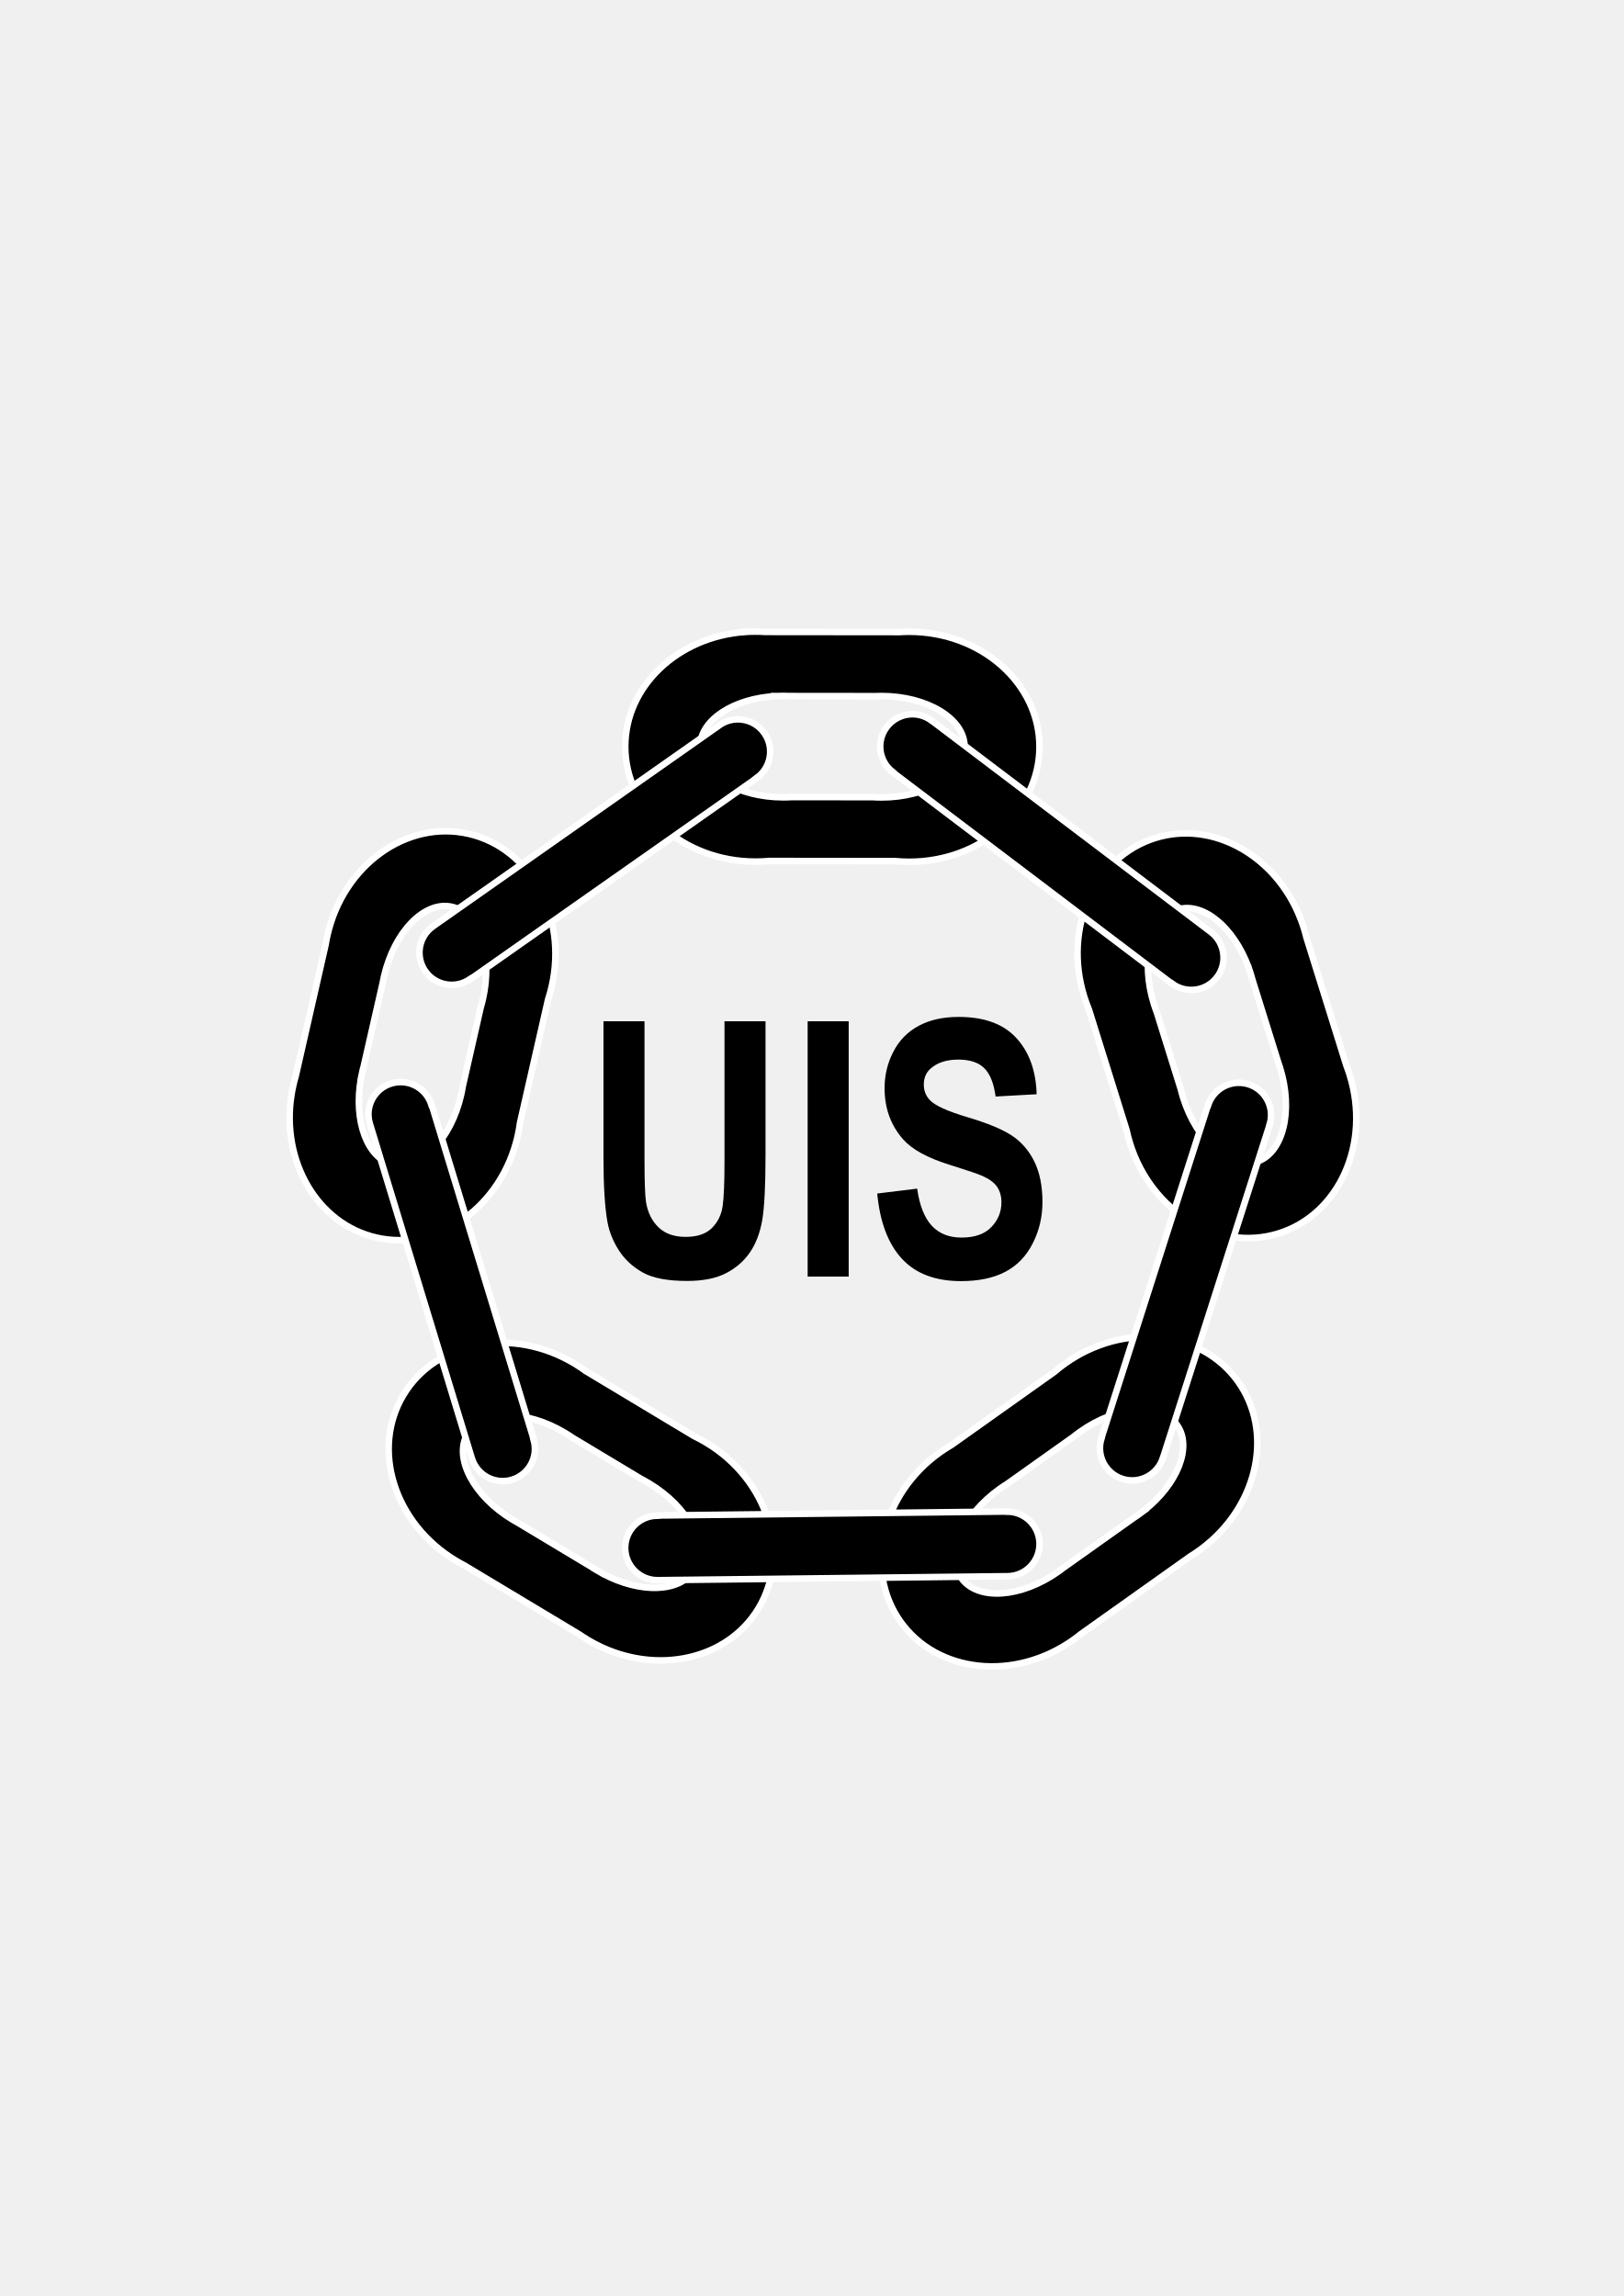
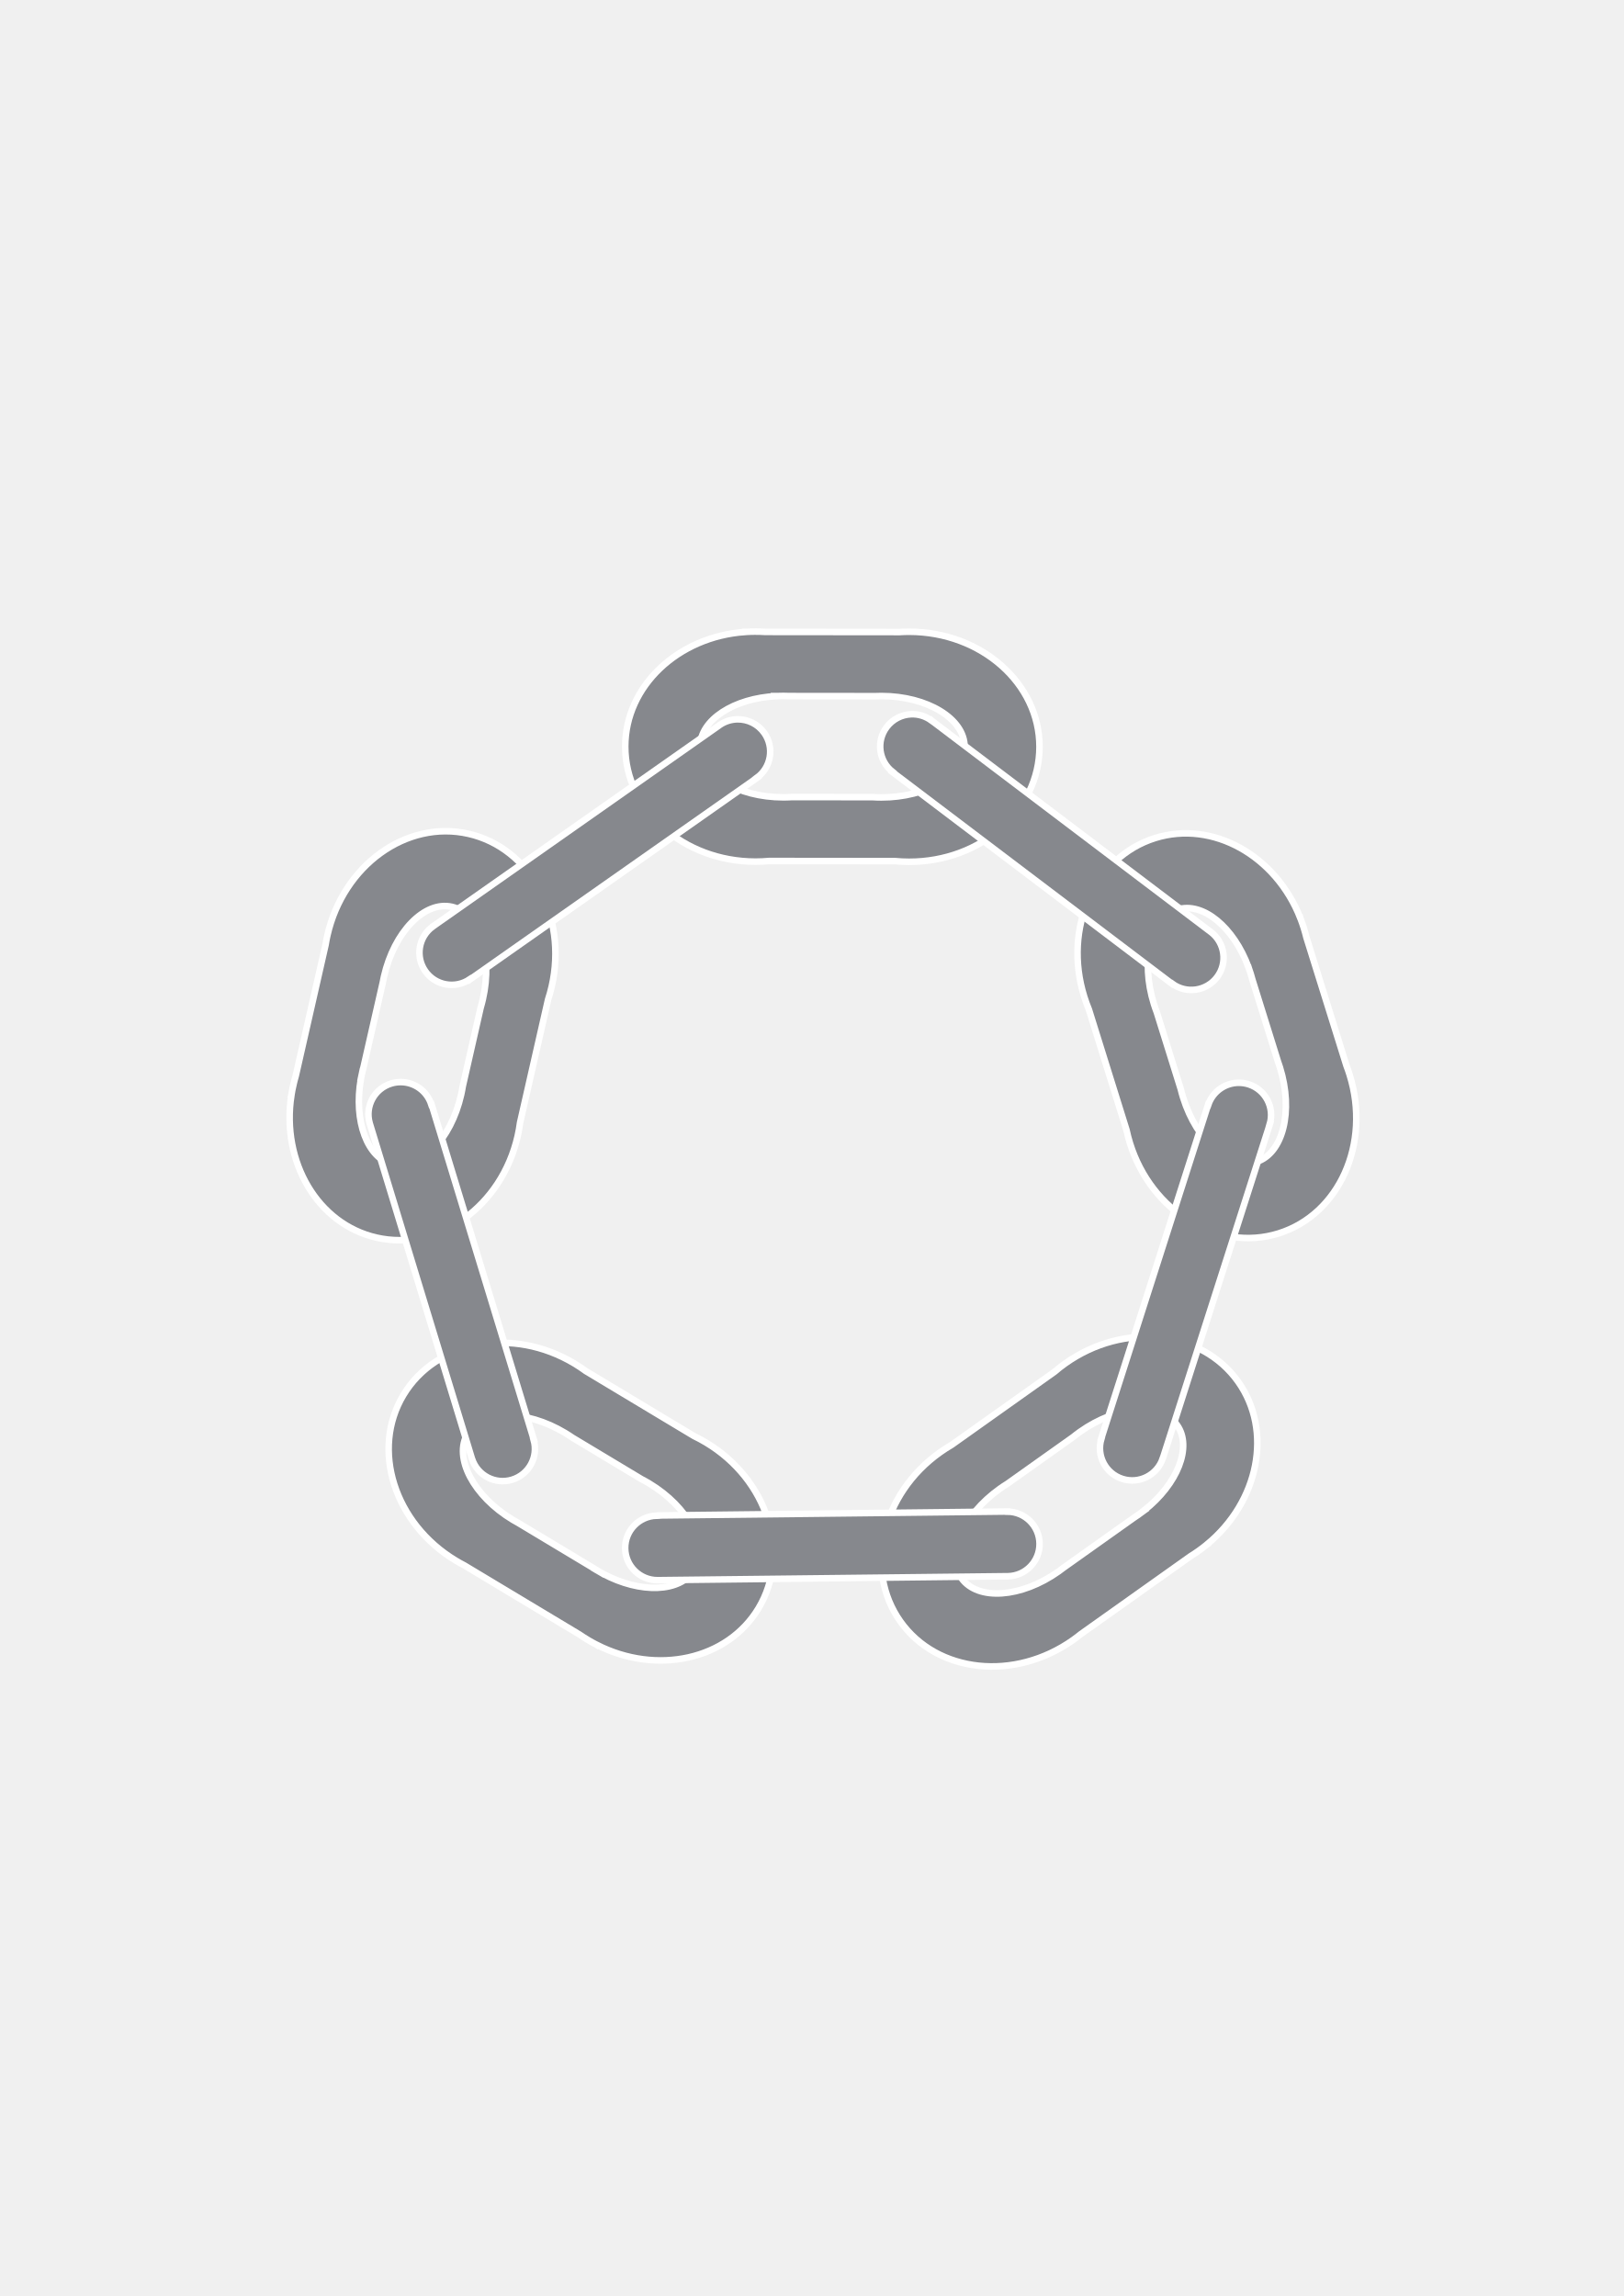
<svg xmlns="http://www.w3.org/2000/svg" version="1.1" id="svg3097" height="1052.362" width="744.094">
  <defs id="defs3099" />
-   <g id="layer1">
-     <g id="g3956" transform="translate(1432.752,415.7479)">
-       <path style="fill:#000000;fill-opacity:1;fill-rule:nonzero;stroke:#ffffff;stroke-width:3;stroke-miterlimit:4;stroke-dasharray:none" d="m -1163.476,335.824 c 1.276,0.766 2.564,1.486 3.866,2.158 l 0.346,0.208 0.015,-0.024 c 27.455,13.958 59.86,6.942 74.111,-16.786 14.989,-24.958 4.22,-58.958 -24.054,-75.939 -1.822,-1.094 -3.671,-2.089 -5.542,-2.99 l -49.556,-29.763 c -1.675,-1.229 -3.429,-2.398 -5.251,-3.493 -28.273,-16.981 -63.347,-10.514 -78.337,14.444 -14.989,24.958 -4.22,58.958 24.054,75.939 1.276,0.766 2.564,1.486 3.866,2.158 l 52.762,31.688 c 1.204,0.834 2.445,1.632 3.721,2.399 z m 4.262,-31.823 c -0.815,-0.489 -1.607,-0.993 -2.385,-1.509 l -33.682,-20.23 c -0.822,-0.444 -1.638,-0.907 -2.453,-1.396 -18.049,-10.84 -27.329,-28.551 -20.72,-39.554 6.609,-11.003 26.603,-11.133 44.652,-0.293 1.163,0.699 2.292,1.431 3.38,2.183 l 31.633,18.999 c 1.175,0.608 2.344,1.255 3.507,1.953 18.049,10.84 27.329,28.551 20.72,39.554 -6.283,10.461 -24.663,11.094 -41.969,1.816 l -0.01,0.011 -0.217,-0.13 c -0.821,-0.444 -1.646,-0.912 -2.461,-1.401 z" id="path3797-5-1-7-1" />
-       <path style="fill:#000000;fill-opacity:1;fill-rule:nonzero;stroke:#ffffff;stroke-width:3;stroke-miterlimit:4;stroke-dasharray:none" d="m -883.504,295.103 c 1.214,-0.862 2.389,-1.754 3.526,-2.677 l 0.329,-0.233 -0.015,-0.024 c 23.789,-19.562 30.347,-52.063 14.317,-74.627 -16.86,-23.734 -52.327,-27.491 -79.214,-8.391 -1.733,1.231 -3.385,2.526 -4.96,3.88 l -47.126,33.477 c -1.797,1.042 -3.571,2.18 -5.304,3.412 -26.887,19.1 -35.016,53.826 -18.156,77.56 16.86,23.734 52.327,27.491 79.214,8.391 1.214,-0.862 2.389,-1.754 3.526,-2.677 l 50.175,-35.644 c 1.246,-0.769 2.475,-1.586 3.689,-2.448 z m -27.449,-16.656 c -0.775,0.55 -1.554,1.074 -2.339,1.581 l -32.031,22.754 c -0.737,0.574 -1.488,1.137 -2.263,1.688 -17.164,12.193 -37.109,13.598 -44.543,3.135 -7.433,-10.464 0.46,-28.834 17.624,-41.028 1.106,-0.786 2.229,-1.526 3.355,-2.222 l 30.082,-21.37 c 1.028,-0.833 2.089,-1.645 3.195,-2.431 17.164,-12.193 37.109,-13.598 44.543,-3.135 7.067,9.948 0.282,27.042 -15.153,39.18 l 0.011,0.01 -0.206,0.147 c -0.736,0.574 -1.495,1.143 -2.27,1.693 z" id="path3797-7-62-8-7-7" />
-       <path style="fill:#000000;fill-opacity:1;fill-rule:nonzero;stroke:#ffffff;stroke-width:3;stroke-miterlimit:4;stroke-dasharray:none" d="m -1298.323,81.596 c -0.33,1.452 -0.616,2.899 -0.844,4.346 l -0.094,0.392 0.028,0.006 c -4.699,30.439 12.073,59.039 39.062,65.179 28.388,6.458 57.333,-14.379 64.649,-46.538 0.471,-2.073 0.84,-4.139 1.112,-6.198 l 12.822,-56.366 c 0.645,-1.974 1.209,-4.006 1.681,-6.079 7.316,-32.159 -9.768,-63.467 -38.156,-69.924 -28.388,-6.458 -57.334,14.379 -64.649,46.538 -0.33,1.452 -0.616,2.899 -0.844,4.346 l -13.652,60.014 c -0.416,1.404 -0.788,2.832 -1.119,4.284 z m 31.565,-5.876 c 0.211,-0.927 0.443,-1.836 0.69,-2.737 l 8.715,-38.312 c 0.167,-0.919 0.351,-1.839 0.562,-2.766 4.67,-20.53 18.604,-34.87 31.119,-32.023 12.516,2.847 18.874,21.803 14.204,42.333 -0.301,1.323 -0.645,2.624 -1.02,3.893 l -8.185,35.981 c -0.21,1.306 -0.462,2.618 -0.762,3.942 -4.67,20.53 -18.604,34.87 -31.119,32.023 -11.899,-2.707 -18.233,-19.973 -14.815,-39.309 l -0.013,-0.006 0.052,-0.247 c 0.167,-0.919 0.353,-1.849 0.564,-2.775 z" id="path3797-57-1-9-4" />
-       <path style="fill:#000000;fill-opacity:1;stroke:#ffffff;stroke-width:3;stroke-miterlimit:4;stroke-dasharray:none" d="m -1249.043,80.228 c -1.454,-0.008 -2.954,0.192 -4.419,0.638 -7.738,2.359 -12.1,10.484 -9.865,18.229 l 0,0.032 c 0.02,0.063 0.04,0.125 0.059,0.189 0.017,0.054 0.042,0.103 0.059,0.157 l 46.683,153.189 c 0.023,0.077 0.066,0.144 0.089,0.22 2.472,7.667 10.626,11.944 18.359,9.586 7.729,-2.356 12.111,-10.46 9.896,-18.198 l 0.094,-0.029 -46.891,-153.787 -0.126,0.029 c -2.003,-6.217 -7.713,-10.221 -13.94,-10.256 z" id="rect3820-7-1-3-0" />
-       <path style="fill:#000000;fill-opacity:1;fill-rule:nonzero;stroke:#ffffff;stroke-width:3;stroke-miterlimit:4;stroke-dasharray:none" d="m -1086.452,-126.26 c -1.489,-0.001 -2.964,0.043 -4.425,0.136 l -0.403,-3.5e-4 0,0.029 c -30.725,2.138 -54.916,24.812 -54.944,52.491 -0.033,29.113 26.684,52.743 59.665,52.777 2.126,0.002 4.223,-0.095 6.291,-0.284 l 57.806,0.06 c 2.068,0.193 4.174,0.295 6.3,0.297 32.981,0.034 59.743,-23.541 59.773,-52.654 0.033,-29.113 -26.684,-52.743 -59.665,-52.777 -1.489,-0.002 -2.964,0.043 -4.425,0.136 l -61.547,-0.063 c -1.462,-0.096 -2.936,-0.144 -4.425,-0.145 z m 12.701,29.488 c 0.95,9e-4 1.889,0.026 2.822,0.068 l 39.291,0.04 c 0.933,-0.041 1.871,-0.064 2.822,-0.063 21.054,0.021 38.117,10.444 38.104,23.28 -0.014,12.835 -17.098,23.223 -38.152,23.202 -1.357,-0.001 -2.702,-0.05 -4.022,-0.135 l -36.9,-0.037 c -1.321,0.083 -2.656,0.128 -4.013,0.127 -21.055,-0.022 -38.117,-10.444 -38.104,-23.28 0.014,-12.203 15.453,-22.193 35.067,-23.13 l -0.01,-0.014 0.253,1.2e-4 c 0.933,-0.041 1.881,-0.064 2.831,-0.063 z" id="path3797-7-6-6-1-9" />
-       <path style="fill:#000000;fill-opacity:1;stroke:#ffffff;stroke-width:3;stroke-miterlimit:4;stroke-dasharray:none" d="m -1094.841,-86.046 c -2.777,0.05 -5.581,0.885 -8.042,2.559 l -0.062,0.061 c -0.038,0.026 -0.088,0.034 -0.126,0.06 -0.036,0.026 -0.059,0.066 -0.095,0.092 l -131.086,92.067 -0.19,0.122 -0.01,0.031 c -6.511,4.736 -8.036,13.834 -3.391,20.448 4.645,6.614 13.716,8.22 20.381,3.702 l 0.06,0.095 131.56,-92.403 -0.062,-0.063 c 6.544,-4.728 8.077,-13.852 3.423,-20.479 -2.933,-4.177 -7.624,-6.379 -12.37,-6.293 z" id="rect3820-8-3-5-9-4" />
-       <path style="fill:#000000;fill-opacity:1;fill-rule:nonzero;stroke:#ffffff;stroke-width:3;stroke-miterlimit:4;stroke-dasharray:none" d="m -835.241,9.661 c -0.444,-1.421 -0.927,-2.815 -1.453,-4.182 l -0.12,-0.385 -0.027,0.008 c -11.225,-28.681 -40.094,-44.988 -66.515,-36.742 -27.791,8.674 -42.355,41.23 -32.528,72.713 0.633,2.029 1.353,4.001 2.151,5.918 l 17.223,55.181 c 0.434,2.031 0.966,4.071 1.6,6.1 9.826,31.483 40.323,49.974 68.115,41.3 27.791,-8.674 42.355,-41.23 32.528,-72.713 -0.444,-1.421 -0.927,-2.815 -1.453,-4.182 l -18.338,-58.752 c -0.345,-1.423 -0.741,-2.844 -1.184,-4.266 z m -24.343,20.935 c 0.283,0.908 0.54,1.81 0.778,2.713 l 11.706,37.506 c 0.318,0.878 0.621,1.767 0.903,2.674 6.273,20.098 1.428,39.497 -10.825,43.321 -12.252,3.824 -27.272,-9.374 -33.545,-29.472 -0.405,-1.295 -0.76,-2.593 -1.073,-3.878 l -10.994,-35.224 c -0.474,-1.235 -0.917,-2.496 -1.321,-3.791 -6.273,-20.098 -1.428,-39.497 10.825,-43.321 11.649,-3.636 25.798,8.113 32.555,26.55 l 0.012,3.7e-4 0.076,0.242 c 0.318,0.878 0.623,1.776 0.906,2.683 z" id="path3797-7-5-8-8" />
-       <path style="fill:#000000;fill-opacity:1;stroke:#ffffff;stroke-width:3;stroke-miterlimit:4;stroke-dasharray:none" d="m -1015.219,-88.371 c -4.256,0.178 -8.408,2.211 -11.181,5.873 -4.88,6.444 -3.653,15.56 2.686,20.526 l -0.063,0.092 128.158,97.067 0.064,-0.061 c 6.499,4.77 15.648,3.451 20.533,-2.999 4.884,-6.449 3.668,-15.625 -2.685,-20.589 l -0.185,-0.129 -127.788,-96.779 -0.184,-0.16 -0.032,0.031 c -2.805,-2.052 -6.087,-3.008 -9.32,-2.873 z" id="rect3820-8-31-6-8" />
-       <path style="fill:#000000;fill-opacity:1;stroke:#ffffff;stroke-width:3;stroke-miterlimit:4;stroke-dasharray:none" d="m -1131.839,278.866 0.01,0.094 c -8.063,0.208 -14.517,6.853 -14.426,14.945 0.092,8.093 6.694,14.59 14.76,14.615 0.072,5e-4 0.146,0 0.219,0 l 160.302,-1.814 c 0.074,-4e-4 0.145,0 0.219,0 8.062,-0.21 14.486,-6.854 14.394,-14.945 -0.091,-8.091 -6.665,-14.62 -14.729,-14.647 l -0.01,-0.062 -160.74,1.819 z" id="rect3820-1-7-5-2" />
-       <path style="fill:#000000;fill-opacity:1;stroke:#ffffff;stroke-width:3;stroke-miterlimit:4;stroke-dasharray:none" d="m -864.913,80.545 c -6.226,-0.051 -12.023,3.875 -14.112,10.062 l -0.094,-0.031 -48.982,153.124 0.061,0.031 c -2.34,7.714 1.939,15.898 9.644,18.364 7.7,2.465 15.912,-1.731 18.49,-9.363 l 0.031,1e-4 c 0.032,-0.071 0.031,-0.148 0.063,-0.219 l 48.951,-152.905 -0.031,-9e-5 c 2.341,-7.714 -1.907,-15.898 -9.612,-18.364 -1.458,-0.467 -2.955,-0.687 -4.409,-0.699 z" id="rect3820-8-8-4-0-4" />
-     </g>
-     <g id="text3952" style="font-size:145.835px;font-style:normal;font-weight:normal;line-height:125%;letter-spacing:0px;word-spacing:0px;fill:#000000;fill-opacity:1;stroke:none;font-family:Sans" transform="scale(0.8920435,1.121022)">
-       <path id="path3081" style="font-weight:bold;-inkscape-font-specification:Sans Bold" d="m 310.027,417.562 21.078,0 0,56.539 c -3e-5,8.972 0.261,14.788 0.783,17.446 0.902,4.273 3.05,7.702 6.444,10.29 3.394,2.587 8.035,3.881 13.921,3.881 5.981,2e-5 10.491,-1.222 13.53,-3.667 3.038,-2.445 4.866,-5.447 5.483,-9.008 0.617,-3.56 0.926,-9.471 0.926,-17.731 l 0,-57.75 21.078,0 0,54.83 c -10e-5,12.533 -0.57,21.386 -1.709,26.561 -1.139,5.174 -3.24,9.542 -6.302,13.102 -3.062,3.56 -7.157,6.397 -12.283,8.509 -5.127,2.113 -11.821,3.169 -20.081,3.169 -9.969,0 -17.529,-1.151 -22.68,-3.454 -5.151,-2.302 -9.222,-5.293 -12.212,-8.972 -2.991,-3.679 -4.961,-7.536 -5.91,-11.571 -1.377,-5.981 -2.065,-14.811 -2.065,-26.489 z" />
-       <path id="path3083" style="font-weight:bold;-inkscape-font-specification:Sans Bold" d="m 414.917,521.953 0,-104.391 21.078,0 0,104.391 z" />
-       <path id="path3085" style="font-weight:bold;-inkscape-font-specification:Sans Bold" d="m 450.663,487.987 20.508,-1.994 c 1.234,6.883 3.738,11.939 7.512,15.167 3.774,3.228 8.865,4.842 15.274,4.842 6.788,2e-5 11.904,-1.436 15.345,-4.308 3.442,-2.872 5.163,-6.231 5.163,-10.076 -7e-5,-2.469 -0.724,-4.569 -2.172,-6.302 -1.448,-1.733 -3.976,-3.24 -7.584,-4.522 -2.469,-0.854 -8.094,-2.374 -16.876,-4.557 -11.298,-2.801 -19.226,-6.243 -23.784,-10.325 -6.409,-5.744 -9.613,-12.746 -9.613,-21.006 -1e-5,-5.317 1.507,-10.29 4.522,-14.918 3.014,-4.628 7.358,-8.153 13.031,-10.574 5.673,-2.421 12.521,-3.632 20.544,-3.632 13.102,10e-5 22.965,2.872 29.587,8.616 6.622,5.744 10.1,13.411 10.432,23 l -21.078,0.926 c -0.902,-5.364 -2.837,-9.221 -5.803,-11.571 -2.967,-2.35 -7.418,-3.525 -13.352,-3.525 -6.124,9e-5 -10.919,1.258 -14.384,3.774 -2.231,1.614 -3.347,3.774 -3.347,6.48 -3e-5,2.469 1.044,4.581 3.133,6.338 2.658,2.231 9.115,4.557 19.369,6.978 10.254,2.421 17.838,4.925 22.751,7.512 4.913,2.587 8.759,6.124 11.536,10.61 2.777,4.486 4.166,10.029 4.166,16.627 -9e-5,5.982 -1.662,11.583 -4.985,16.805 -3.323,5.222 -8.023,9.103 -14.099,11.643 -6.077,2.54 -13.648,3.81 -22.715,3.81 -13.197,-10e-6 -23.333,-3.05 -30.406,-9.15 -7.073,-6.1 -11.298,-14.989 -12.675,-26.668 z" />
-     </g>
+   <g transform="translate(1432.752,415.7479)" id="g3956">
+     <path id="path3797-5-1-7-1" d="m -1163.476,335.824 c 1.276,0.766 2.564,1.486 3.866,2.158 l 0.346,0.208 0.015,-0.024 c 27.455,13.958 59.86,6.942 74.111,-16.786 14.989,-24.958 4.22,-58.958 -24.054,-75.939 -1.822,-1.094 -3.671,-2.089 -5.542,-2.99 l -49.556,-29.763 c -1.675,-1.229 -3.429,-2.398 -5.251,-3.493 -28.273,-16.981 -63.347,-10.514 -78.337,14.444 -14.989,24.958 -4.22,58.958 24.054,75.939 1.276,0.766 2.564,1.486 3.866,2.158 l 52.762,31.688 c 1.204,0.834 2.445,1.632 3.721,2.399 z m 4.262,-31.823 c -0.815,-0.489 -1.607,-0.993 -2.385,-1.509 l -33.682,-20.23 c -0.822,-0.444 -1.638,-0.907 -2.453,-1.396 -18.049,-10.84 -27.329,-28.551 -20.72,-39.554 6.609,-11.003 26.603,-11.133 44.652,-0.293 1.163,0.699 2.292,1.431 3.38,2.183 l 31.633,18.999 c 1.175,0.608 2.344,1.255 3.507,1.953 18.049,10.84 27.329,28.551 20.72,39.554 -6.283,10.461 -24.663,11.094 -41.969,1.816 l -0.01,0.011 -0.217,-0.13 c -0.821,-0.444 -1.646,-0.912 -2.461,-1.401 z" style="fill:#86888d;fill-opacity:1;fill-rule:nonzero;stroke:#ffffff;stroke-width:3;stroke-miterlimit:4;stroke-dasharray:none" />
+     <path id="path3797-7-62-8-7-7" d="m -883.504,295.103 c 1.214,-0.862 2.389,-1.754 3.526,-2.677 l 0.329,-0.233 -0.015,-0.024 c 23.789,-19.562 30.347,-52.063 14.317,-74.627 -16.86,-23.734 -52.327,-27.491 -79.214,-8.391 -1.733,1.231 -3.385,2.526 -4.96,3.88 l -47.126,33.477 c -1.797,1.042 -3.571,2.18 -5.304,3.412 -26.887,19.1 -35.016,53.826 -18.156,77.56 16.86,23.734 52.327,27.491 79.214,8.391 1.214,-0.862 2.389,-1.754 3.526,-2.677 l 50.175,-35.644 c 1.246,-0.769 2.475,-1.586 3.689,-2.448 z m -27.449,-16.656 c -0.775,0.55 -1.554,1.074 -2.339,1.581 l -32.031,22.754 c -0.737,0.574 -1.488,1.137 -2.263,1.688 -17.164,12.193 -37.109,13.598 -44.543,3.135 -7.433,-10.464 0.46,-28.834 17.624,-41.028 1.106,-0.786 2.229,-1.526 3.355,-2.222 l 30.082,-21.37 c 1.028,-0.833 2.089,-1.645 3.195,-2.431 17.164,-12.193 37.109,-13.598 44.543,-3.135 7.067,9.948 0.282,27.042 -15.153,39.18 l 0.011,0.01 -0.206,0.147 c -0.736,0.574 -1.495,1.143 -2.27,1.693 z" style="fill:#86888d;fill-opacity:1;fill-rule:nonzero;stroke:#ffffff;stroke-width:3;stroke-miterlimit:4;stroke-dasharray:none" />
+     <path id="path3797-57-1-9-4" d="m -1298.323,81.596 c -0.33,1.452 -0.616,2.899 -0.844,4.346 l -0.094,0.392 0.028,0.006 c -4.699,30.439 12.073,59.039 39.062,65.179 28.388,6.458 57.333,-14.379 64.649,-46.538 0.471,-2.073 0.84,-4.139 1.112,-6.198 l 12.822,-56.366 c 0.645,-1.974 1.209,-4.006 1.681,-6.079 7.316,-32.159 -9.768,-63.467 -38.156,-69.924 -28.388,-6.458 -57.334,14.379 -64.649,46.538 -0.33,1.452 -0.616,2.899 -0.844,4.346 l -13.652,60.014 c -0.416,1.404 -0.788,2.832 -1.119,4.284 z m 31.565,-5.876 c 0.211,-0.927 0.443,-1.836 0.69,-2.737 l 8.715,-38.312 c 0.167,-0.919 0.351,-1.839 0.562,-2.766 4.67,-20.53 18.604,-34.87 31.119,-32.023 12.516,2.847 18.874,21.803 14.204,42.333 -0.301,1.323 -0.645,2.624 -1.02,3.893 l -8.185,35.981 c -0.21,1.306 -0.462,2.618 -0.762,3.942 -4.67,20.53 -18.604,34.87 -31.119,32.023 -11.899,-2.707 -18.233,-19.973 -14.815,-39.309 l -0.013,-0.006 0.052,-0.247 c 0.167,-0.919 0.353,-1.849 0.564,-2.775 z" style="fill:#86888d;fill-opacity:1;fill-rule:nonzero;stroke:#ffffff;stroke-width:3;stroke-miterlimit:4;stroke-dasharray:none" />
+     <path id="rect3820-7-1-3-0" d="m -1249.043,80.228 c -1.454,-0.008 -2.954,0.192 -4.419,0.638 -7.738,2.359 -12.1,10.484 -9.865,18.229 v 0.032 c 0.02,0.063 0.04,0.125 0.059,0.189 0.017,0.054 0.042,0.103 0.059,0.157 l 46.683,153.189 c 0.023,0.077 0.066,0.144 0.089,0.22 2.472,7.667 10.626,11.944 18.359,9.586 7.729,-2.356 12.111,-10.46 9.896,-18.198 l 0.094,-0.029 -46.891,-153.787 -0.126,0.029 c -2.003,-6.217 -7.713,-10.221 -13.94,-10.256 z" style="fill:#86888d;fill-opacity:1;stroke:#ffffff;stroke-width:3;stroke-miterlimit:4;stroke-dasharray:none" />
+     <path id="path3797-7-6-6-1-9" d="m -1086.452,-126.26 c -1.489,-0.001 -2.964,0.043 -4.425,0.136 l -0.403,-3.5e-4 v 0.029 c -30.725,2.138 -54.916,24.812 -54.944,52.491 -0.033,29.113 26.684,52.743 59.665,52.777 2.126,0.002 4.223,-0.095 6.291,-0.284 l 57.806,0.06 c 2.068,0.193 4.174,0.295 6.3,0.297 32.981,0.034 59.743,-23.541 59.773,-52.654 0.033,-29.113 -26.684,-52.743 -59.665,-52.777 -1.489,-0.002 -2.964,0.043 -4.425,0.136 l -61.547,-0.063 c -1.462,-0.096 -2.936,-0.144 -4.425,-0.145 z m 12.701,29.488 c 0.95,9e-4 1.889,0.026 2.822,0.068 l 39.291,0.04 c 0.933,-0.041 1.871,-0.064 2.822,-0.063 21.054,0.021 38.117,10.444 38.104,23.28 -0.014,12.835 -17.098,23.223 -38.152,23.202 -1.357,-0.001 -2.702,-0.05 -4.022,-0.135 l -36.9,-0.037 c -1.321,0.083 -2.656,0.128 -4.013,0.127 -21.055,-0.022 -38.117,-10.444 -38.104,-23.28 0.014,-12.203 15.453,-22.193 35.067,-23.13 l -0.01,-0.014 0.253,1.2e-4 c 0.933,-0.041 1.881,-0.064 2.831,-0.063 z" style="fill:#86888d;fill-opacity:1;fill-rule:nonzero;stroke:#ffffff;stroke-width:3;stroke-miterlimit:4;stroke-dasharray:none" />
+     <path id="rect3820-8-3-5-9-4" d="m -1094.841,-86.046 c -2.777,0.05 -5.581,0.885 -8.042,2.559 l -0.062,0.061 c -0.038,0.026 -0.088,0.034 -0.126,0.06 -0.036,0.026 -0.059,0.066 -0.095,0.092 l -131.086,92.067 -0.19,0.122 -0.01,0.031 c -6.511,4.736 -8.036,13.834 -3.391,20.448 4.645,6.614 13.716,8.22 20.381,3.702 l 0.06,0.095 131.56,-92.403 -0.062,-0.063 c 6.544,-4.728 8.077,-13.852 3.423,-20.479 -2.933,-4.177 -7.624,-6.379 -12.37,-6.293 z" style="fill:#86888d;fill-opacity:1;stroke:#ffffff;stroke-width:3;stroke-miterlimit:4;stroke-dasharray:none" />
+     <path id="path3797-7-5-8-8" d="m -835.241,9.661 c -0.444,-1.421 -0.927,-2.815 -1.453,-4.182 l -0.12,-0.385 -0.027,0.008 c -11.225,-28.681 -40.094,-44.988 -66.515,-36.742 -27.791,8.674 -42.355,41.23 -32.528,72.713 0.633,2.029 1.353,4.001 2.151,5.918 l 17.223,55.181 c 0.434,2.031 0.966,4.071 1.6,6.1 9.826,31.483 40.323,49.974 68.115,41.3 27.791,-8.674 42.355,-41.23 32.528,-72.713 -0.444,-1.421 -0.927,-2.815 -1.453,-4.182 l -18.338,-58.752 c -0.345,-1.423 -0.741,-2.844 -1.184,-4.266 z m -24.343,20.935 c 0.283,0.908 0.54,1.81 0.778,2.713 l 11.706,37.506 c 0.318,0.878 0.621,1.767 0.903,2.674 6.273,20.098 1.428,39.497 -10.825,43.321 -12.252,3.824 -27.272,-9.374 -33.545,-29.472 -0.405,-1.295 -0.76,-2.593 -1.073,-3.878 l -10.994,-35.224 c -0.474,-1.235 -0.917,-2.496 -1.321,-3.791 -6.273,-20.098 -1.428,-39.497 10.825,-43.321 11.649,-3.636 25.798,8.113 32.555,26.55 l 0.012,3.7e-4 0.076,0.242 c 0.318,0.878 0.623,1.776 0.906,2.683 z" style="fill:#86888d;fill-opacity:1;fill-rule:nonzero;stroke:#ffffff;stroke-width:3;stroke-miterlimit:4;stroke-dasharray:none" />
+     <path id="rect3820-8-31-6-8" d="m -1015.219,-88.371 c -4.256,0.178 -8.408,2.211 -11.181,5.873 -4.88,6.444 -3.653,15.56 2.686,20.526 l -0.063,0.092 128.158,97.067 0.064,-0.061 c 6.499,4.77 15.648,3.451 20.533,-2.999 4.884,-6.449 3.668,-15.625 -2.685,-20.589 l -0.185,-0.129 -127.788,-96.779 -0.184,-0.16 -0.032,0.031 c -2.805,-2.052 -6.087,-3.008 -9.32,-2.873 z" style="fill:#86888d;fill-opacity:1;stroke:#ffffff;stroke-width:3;stroke-miterlimit:4;stroke-dasharray:none" />
+     <path id="rect3820-1-7-5-2" d="m -1131.839,278.866 0.01,0.094 c -8.063,0.208 -14.517,6.853 -14.426,14.945 0.092,8.093 6.694,14.59 14.76,14.615 0.072,5e-4 0.146,0 0.219,0 l 160.302,-1.814 c 0.074,-4e-4 0.145,0 0.219,0 8.062,-0.21 14.486,-6.854 14.394,-14.945 -0.091,-8.091 -6.665,-14.62 -14.729,-14.647 l -0.01,-0.062 -160.74,1.819 z" style="fill:#86888d;fill-opacity:1;stroke:#ffffff;stroke-width:3;stroke-miterlimit:4;stroke-dasharray:none" />
+     <path id="rect3820-8-8-4-0-4" d="m -864.913,80.545 c -6.226,-0.051 -12.023,3.875 -14.112,10.062 l -0.094,-0.031 -48.982,153.124 0.061,0.031 c -2.34,7.714 1.939,15.898 9.644,18.364 7.7,2.465 15.912,-1.731 18.49,-9.363 l 0.031,1e-4 c 0.032,-0.071 0.031,-0.148 0.063,-0.219 l 48.951,-152.905 -0.031,-9e-5 c 2.341,-7.714 -1.907,-15.898 -9.612,-18.364 -1.458,-0.467 -2.955,-0.687 -4.409,-0.699 z" style="fill:#86888d;fill-opacity:1;stroke:#ffffff;stroke-width:3;stroke-miterlimit:4;stroke-dasharray:none" />
  </g>
</svg>
